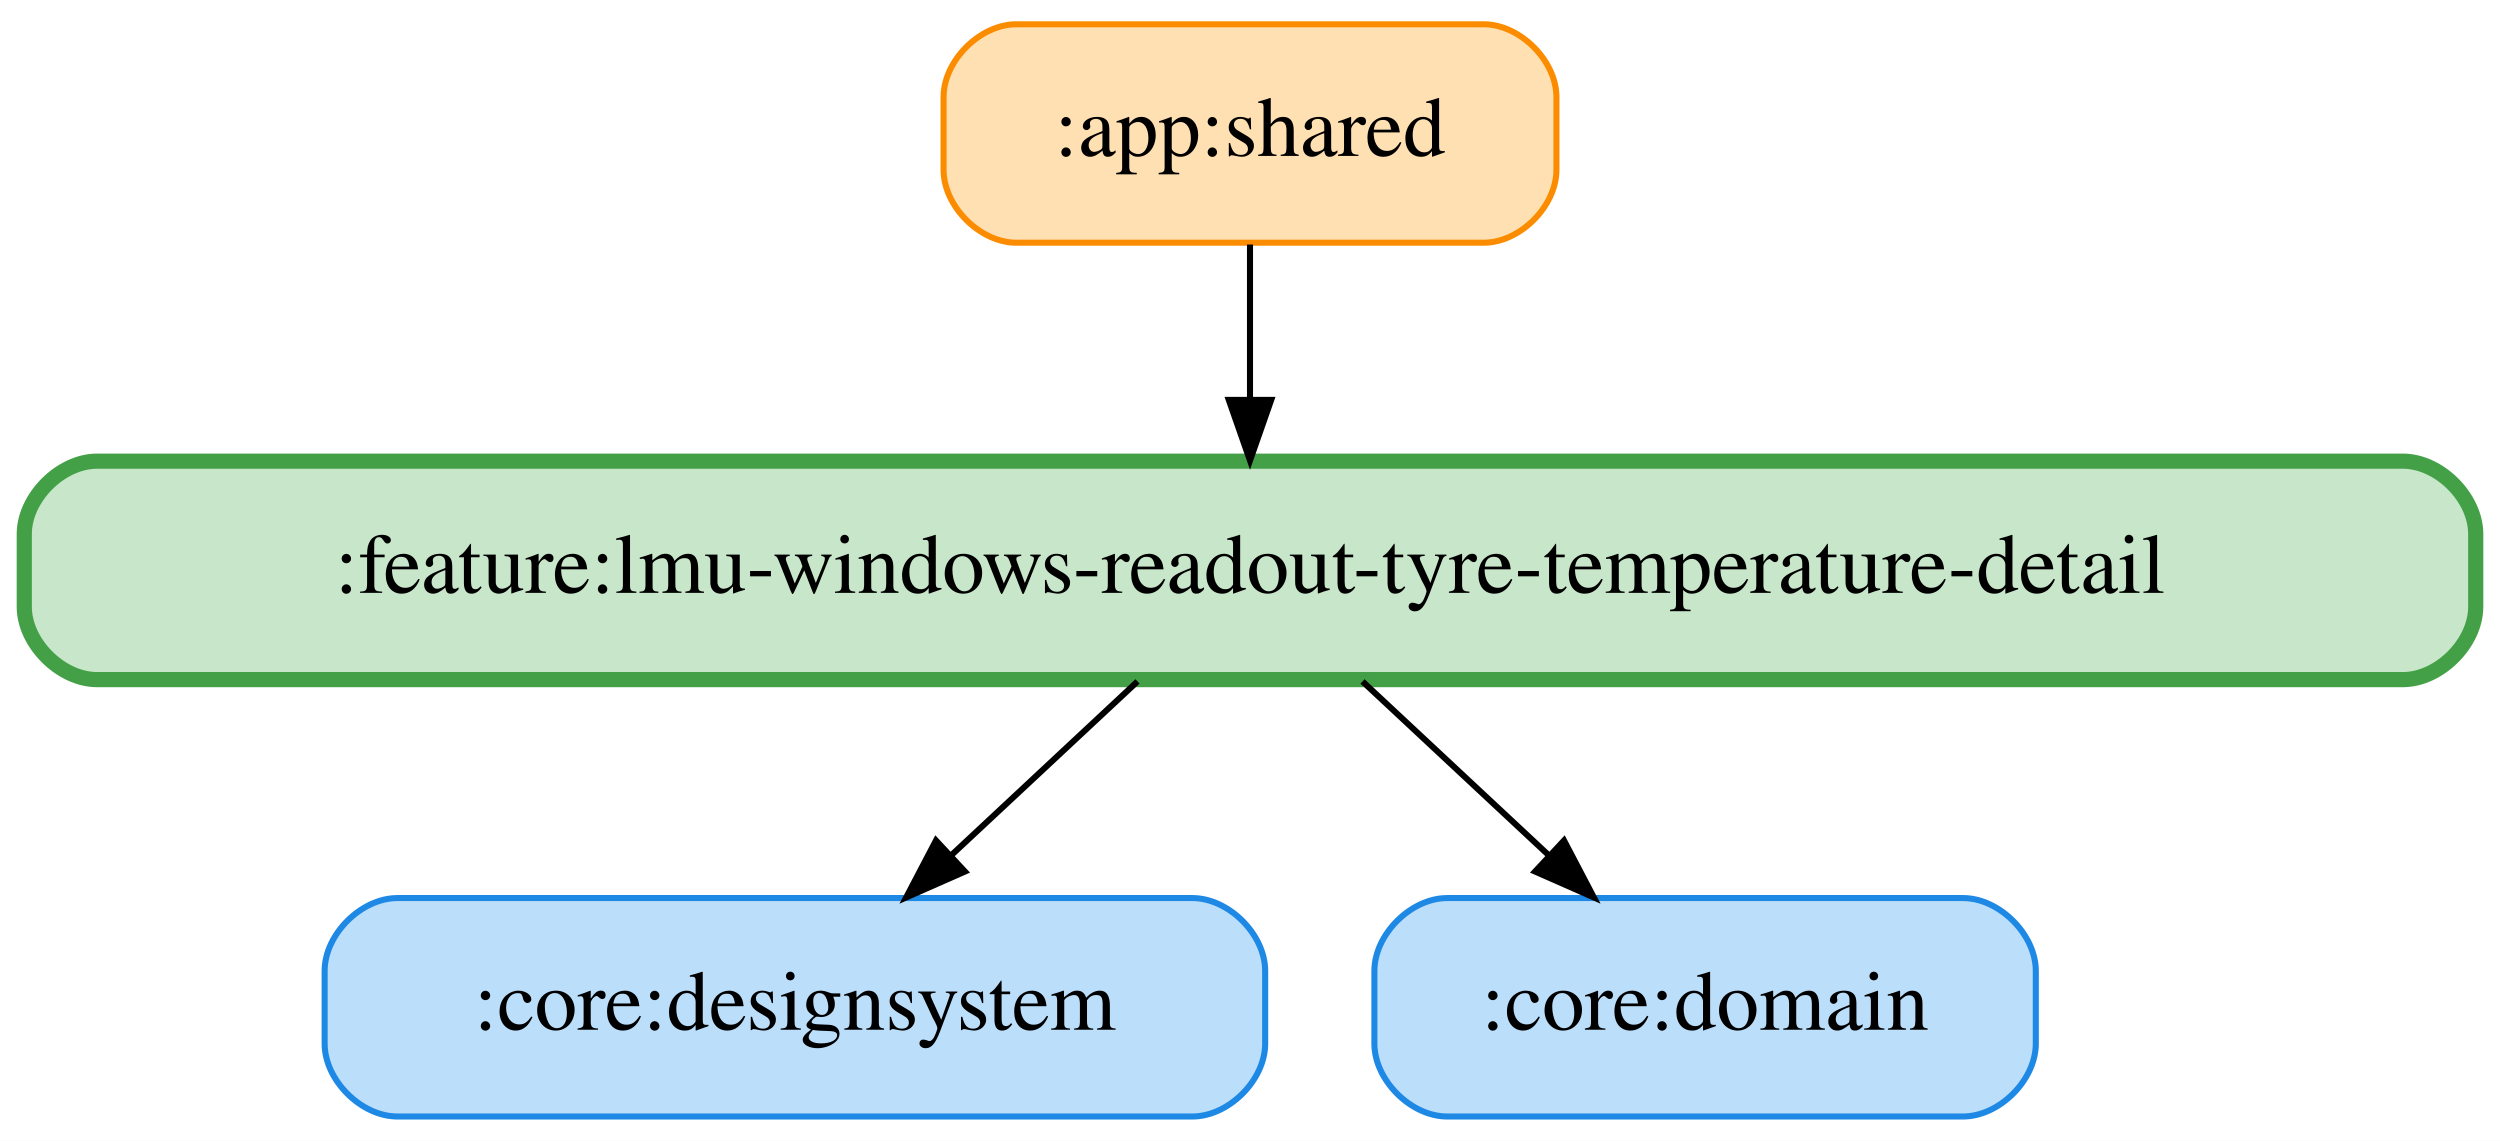
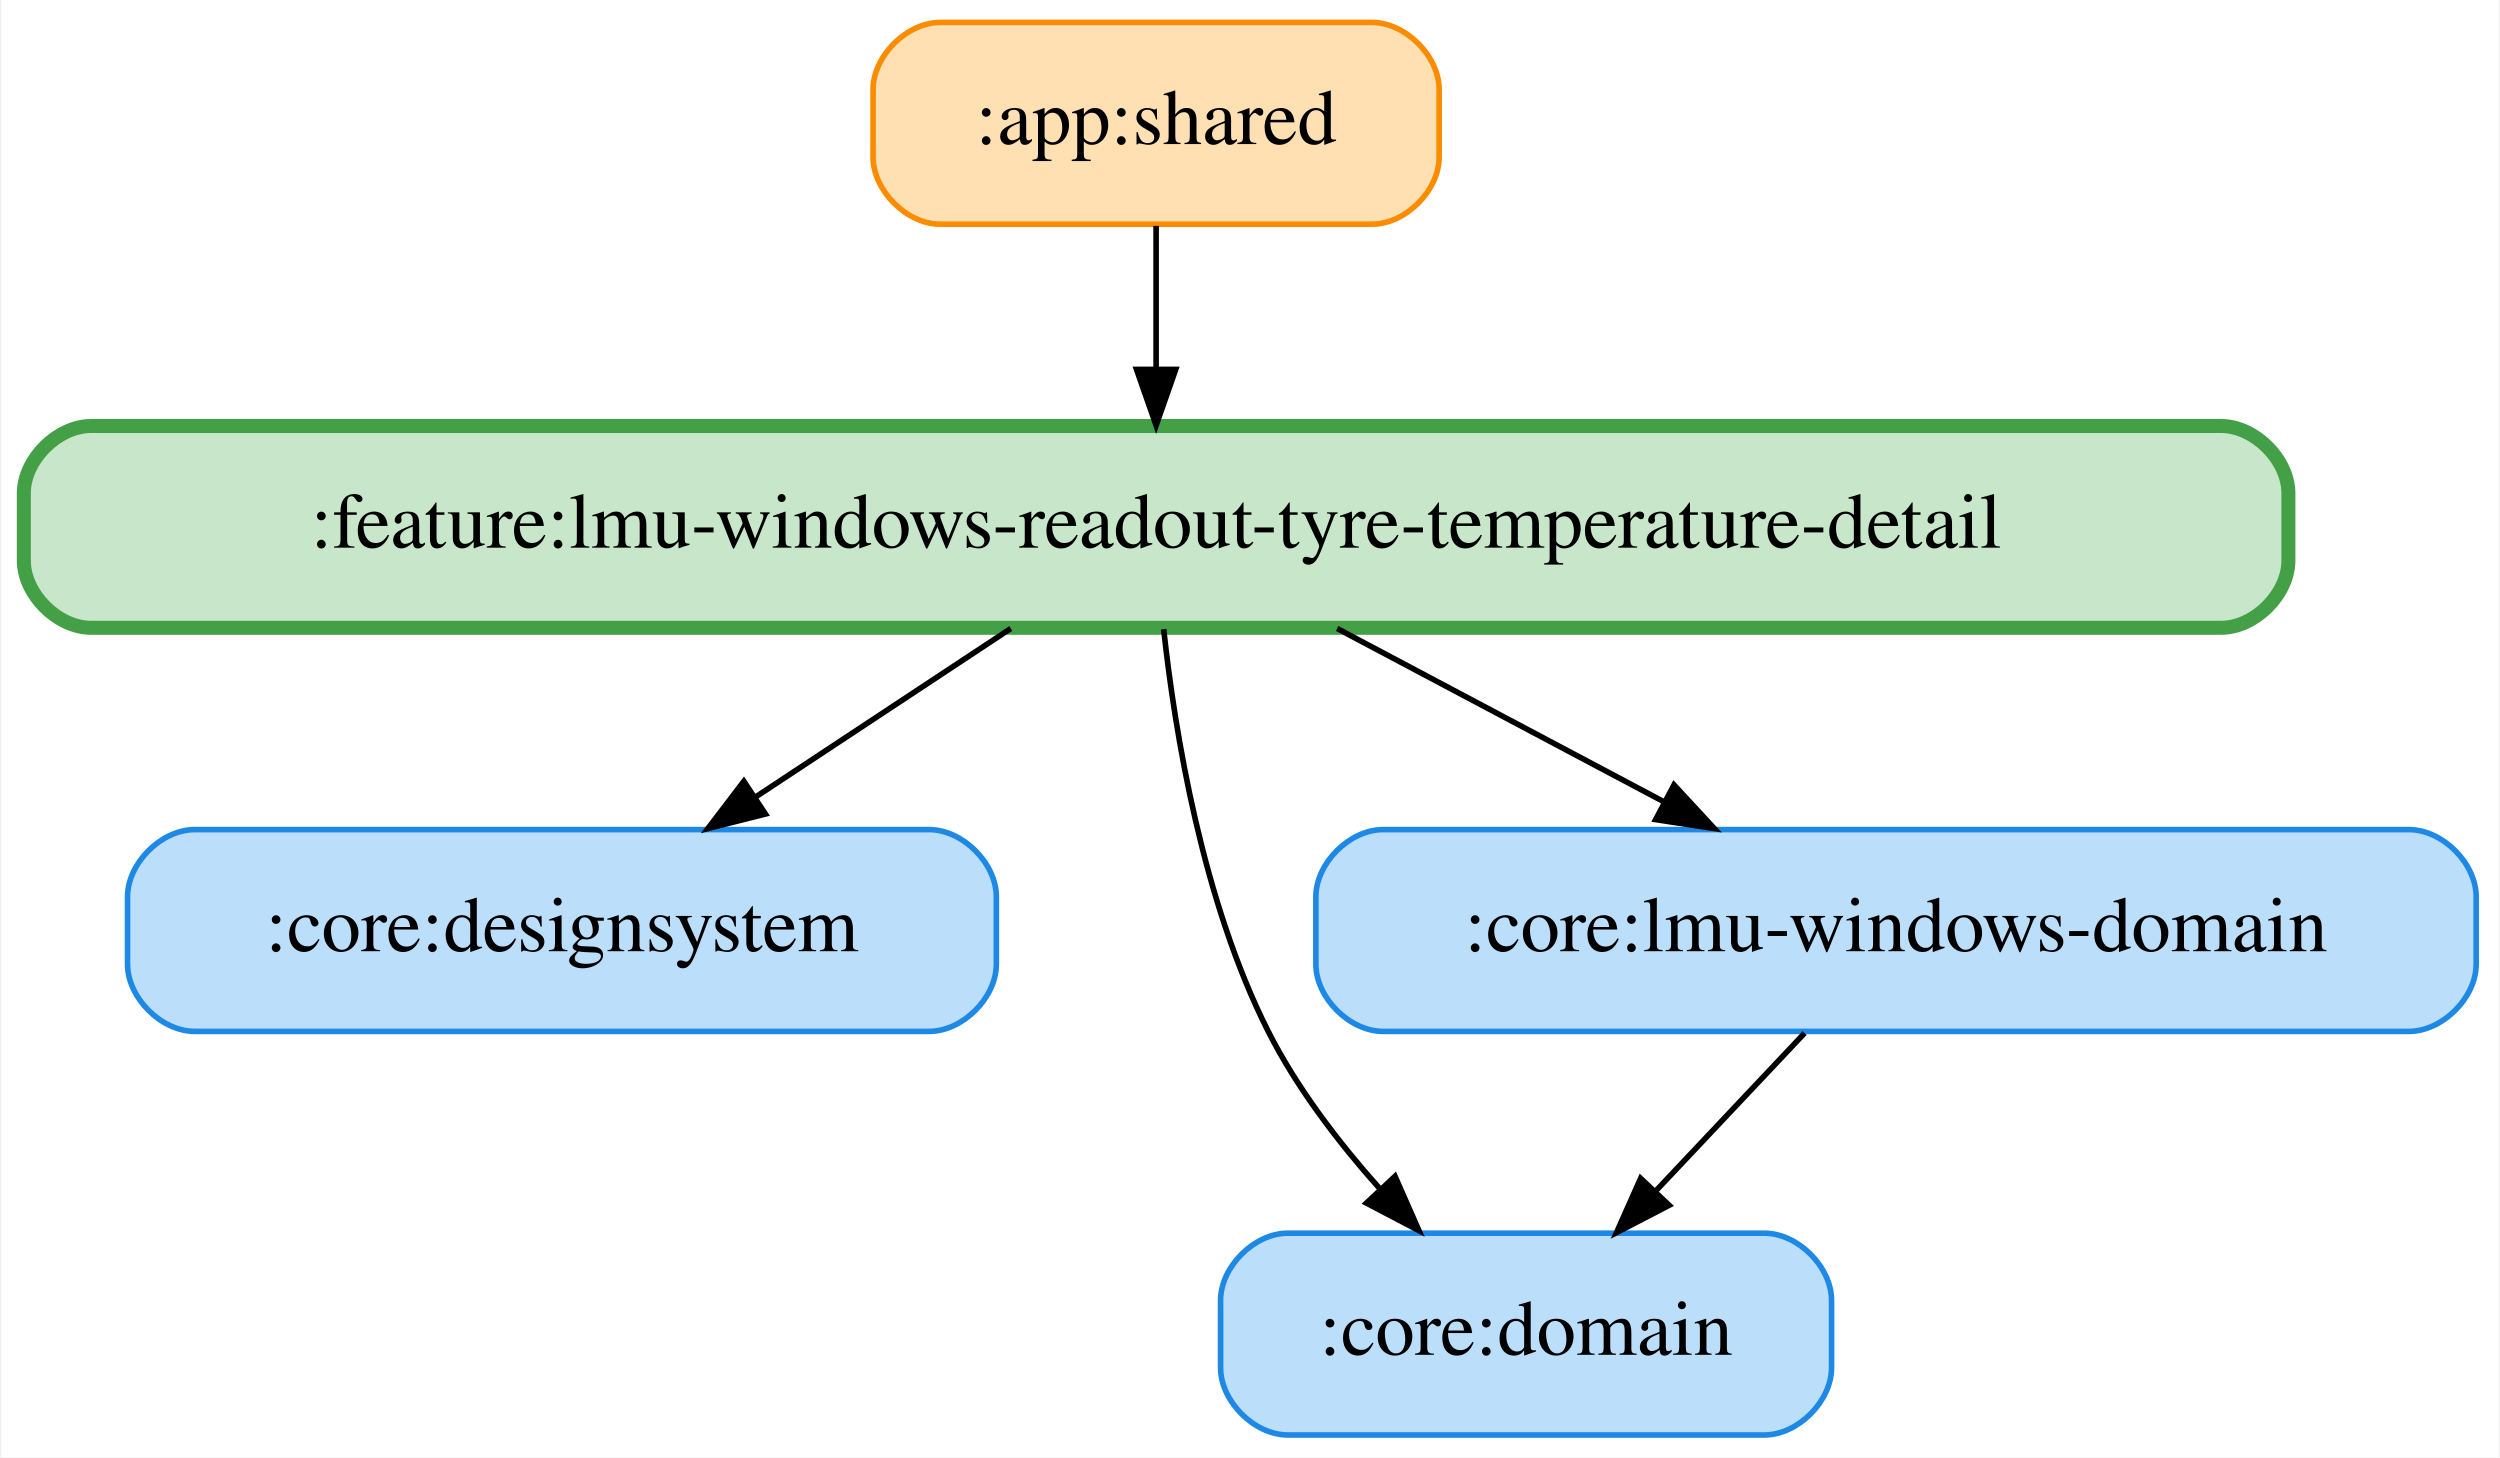
- <svg xmlns="http://www.w3.org/2000/svg" width="412pt" height="188pt" viewBox="0.00 0.00 412.00 188.00">
-   <g id="graph0" class="graph" transform="scale(1 1) rotate(0) translate(4 184)">
-     <polygon fill="white" stroke="transparent" points="-4,4 -4,-184 408,-184 408,4 -4,4" />
+ <svg xmlns="http://www.w3.org/2000/svg" width="446pt" height="260pt" viewBox="0.00 0.00 445.50 260.00">
+   <g id="graph0" class="graph" transform="scale(1 1) rotate(0) translate(4 256)">
+     <polygon fill="white" stroke="transparent" points="-4,4 -4,-256 441.5,-256 441.5,4 -4,4" />
    <g id="node1" class="node">
-       <path fill="#ffe0b2" stroke="#fb8c00" d="M240.5,-180C240.5,-180 163.5,-180 163.5,-180 157.5,-180 151.5,-174 151.5,-168 151.5,-168 151.5,-156 151.5,-156 151.5,-150 157.5,-144 163.5,-144 163.5,-144 240.5,-144 240.5,-144 246.5,-144 252.5,-150 252.5,-156 252.5,-156 252.5,-168 252.5,-168 252.5,-174 246.5,-180 240.5,-180" />
-       <text text-anchor="middle" x="202" y="-158.3" font-family="Times,serif" font-size="14.00">:app:shared</text>
+       <path fill="#ffe0b2" stroke="#fb8c00" d="M240.5,-252C240.5,-252 163.5,-252 163.5,-252 157.5,-252 151.5,-246 151.5,-240 151.5,-240 151.5,-228 151.5,-228 151.5,-222 157.5,-216 163.5,-216 163.5,-216 240.5,-216 240.5,-216 246.5,-216 252.5,-222 252.5,-228 252.5,-228 252.5,-240 252.5,-240 252.5,-246 246.5,-252 240.5,-252" />
+       <text text-anchor="middle" x="202" y="-230.3" font-family="Times,serif" font-size="14.00">:app:shared</text>
+     </g>
+     <g id="node5" class="node">
+       <path fill="#c8e6c9" stroke="#43a047" stroke-width="2.5" d="M392,-180C392,-180 12,-180 12,-180 6,-180 0,-174 0,-168 0,-168 0,-156 0,-156 0,-150 6,-144 12,-144 12,-144 392,-144 392,-144 398,-144 404,-150 404,-156 404,-156 404,-168 404,-168 404,-174 398,-180 392,-180" />
+       <text text-anchor="middle" x="202" y="-158.3" font-family="Times,serif" font-size="14.00">:feature:lmu-windows-readout-tyre-temperature-detail</text>
+     </g>
+     <g id="edge1" class="edge">
+       <path fill="none" stroke="black" d="M202,-215.7C202,-207.98 202,-198.71 202,-190.11" />
+       <polygon fill="black" stroke="black" points="205.5,-190.1 202,-180.1 198.5,-190.1 205.5,-190.1" />
+     </g>
+     <g id="node2" class="node">
+       <path fill="#bbdefb" stroke="#1e88e5" d="M161.5,-108C161.5,-108 30.5,-108 30.5,-108 24.5,-108 18.5,-102 18.5,-96 18.5,-96 18.5,-84 18.5,-84 18.5,-78 24.5,-72 30.5,-72 30.5,-72 161.5,-72 161.5,-72 167.5,-72 173.5,-78 173.5,-84 173.5,-84 173.5,-96 173.5,-96 173.5,-102 167.5,-108 161.5,-108" />
+       <text text-anchor="middle" x="96" y="-86.3" font-family="Times,serif" font-size="14.00">:core:designsystem</text>
+     </g>
+     <g id="node3" class="node">
+       <path fill="#bbdefb" stroke="#1e88e5" d="M310.5,-36C310.5,-36 225.5,-36 225.5,-36 219.5,-36 213.5,-30 213.5,-24 213.5,-24 213.5,-12 213.5,-12 213.5,-6 219.5,0 225.5,0 225.5,0 310.5,0 310.5,0 316.5,0 322.5,-6 322.5,-12 322.5,-12 322.5,-24 322.5,-24 322.5,-30 316.5,-36 310.5,-36" />
+       <text text-anchor="middle" x="268" y="-14.3" font-family="Times,serif" font-size="14.00">:core:domain</text>
    </g>
    <g id="node4" class="node">
-       <path fill="#c8e6c9" stroke="#43a047" stroke-width="2.5" d="M392,-108C392,-108 12,-108 12,-108 6,-108 0,-102 0,-96 0,-96 0,-84 0,-84 0,-78 6,-72 12,-72 12,-72 392,-72 392,-72 398,-72 404,-78 404,-84 404,-84 404,-96 404,-96 404,-102 398,-108 392,-108" />
-       <text text-anchor="middle" x="202" y="-86.3" font-family="Times,serif" font-size="14.00">:feature:lmu-windows-readout-tyre-temperature-detail</text>
+       <path fill="#bbdefb" stroke="#1e88e5" d="M425.5,-108C425.5,-108 242.5,-108 242.5,-108 236.5,-108 230.5,-102 230.5,-96 230.5,-96 230.5,-84 230.5,-84 230.5,-78 236.5,-72 242.5,-72 242.5,-72 425.5,-72 425.5,-72 431.5,-72 437.5,-78 437.5,-84 437.5,-84 437.5,-96 437.5,-96 437.5,-102 431.5,-108 425.5,-108" />
+       <text text-anchor="middle" x="334" y="-86.3" font-family="Times,serif" font-size="14.00">:core:lmu-windows-domain</text>
    </g>
-     <g id="edge1" class="edge">
-       <path fill="none" stroke="black" d="M202,-143.7C202,-135.98 202,-126.71 202,-118.11" />
-       <polygon fill="black" stroke="black" points="205.5,-118.1 202,-108.1 198.5,-118.1 205.5,-118.1" />
+     <g id="edge2" class="edge">
+       <path fill="none" stroke="black" d="M317.69,-71.7C309.69,-63.22 299.93,-52.86 291.18,-43.58" />
+       <polygon fill="black" stroke="black" points="293.53,-40.98 284.13,-36.1 288.44,-45.78 293.53,-40.98" />
    </g>
-     <g id="node2" class="node">
-       <path fill="#bbdefb" stroke="#1e88e5" d="M192.5,-36C192.5,-36 61.5,-36 61.5,-36 55.5,-36 49.5,-30 49.5,-24 49.5,-24 49.5,-12 49.5,-12 49.5,-6 55.5,0 61.5,0 61.5,0 192.5,0 192.5,0 198.5,0 204.5,-6 204.5,-12 204.5,-12 204.5,-24 204.5,-24 204.5,-30 198.5,-36 192.5,-36" />
-       <text text-anchor="middle" x="127" y="-14.3" font-family="Times,serif" font-size="14.00">:core:designsystem</text>
-     </g>
-     <g id="node3" class="node">
-       <path fill="#bbdefb" stroke="#1e88e5" d="M319.5,-36C319.5,-36 234.5,-36 234.5,-36 228.5,-36 222.5,-30 222.5,-24 222.5,-24 222.5,-12 222.5,-12 222.5,-6 228.5,0 234.5,0 234.5,0 319.5,0 319.5,0 325.5,0 331.5,-6 331.5,-12 331.5,-12 331.5,-24 331.5,-24 331.5,-30 325.5,-36 319.5,-36" />
-       <text text-anchor="middle" x="277" y="-14.3" font-family="Times,serif" font-size="14.00">:core:domain</text>
+     <g id="edge5" class="edge">
+       <path fill="none" stroke="black" d="M176.07,-143.88C162.34,-134.81 145.29,-123.55 130.46,-113.76" />
+       <polygon fill="black" stroke="black" points="132.3,-110.78 122.03,-108.19 128.45,-116.62 132.3,-110.78" />
    </g>
    <g id="edge3" class="edge">
-       <path fill="none" stroke="black" d="M183.46,-71.7C174.2,-63.05 162.84,-52.45 152.74,-43.03" />
-       <polygon fill="black" stroke="black" points="155.02,-40.37 145.33,-36.1 150.25,-45.49 155.02,-40.37" />
+       <path fill="none" stroke="black" d="M203.35,-143.76C205.37,-125.19 210.29,-95.18 222,-72 227.08,-61.95 234.49,-52.24 241.89,-43.95" />
+       <polygon fill="black" stroke="black" points="244.62,-46.15 248.89,-36.46 239.51,-41.37 244.62,-46.15" />
    </g>
-     <g id="edge2" class="edge">
-       <path fill="none" stroke="black" d="M220.54,-71.7C229.8,-63.05 241.16,-52.45 251.26,-43.03" />
-       <polygon fill="black" stroke="black" points="253.75,-45.49 258.67,-36.1 248.98,-40.37 253.75,-45.49" />
+     <g id="edge4" class="edge">
+       <path fill="none" stroke="black" d="M234.29,-143.88C251.87,-134.55 273.81,-122.92 292.63,-112.94" />
+       <polygon fill="black" stroke="black" points="294.39,-115.97 301.59,-108.19 291.11,-109.78 294.39,-115.97" />
    </g>
  </g>
</svg>
